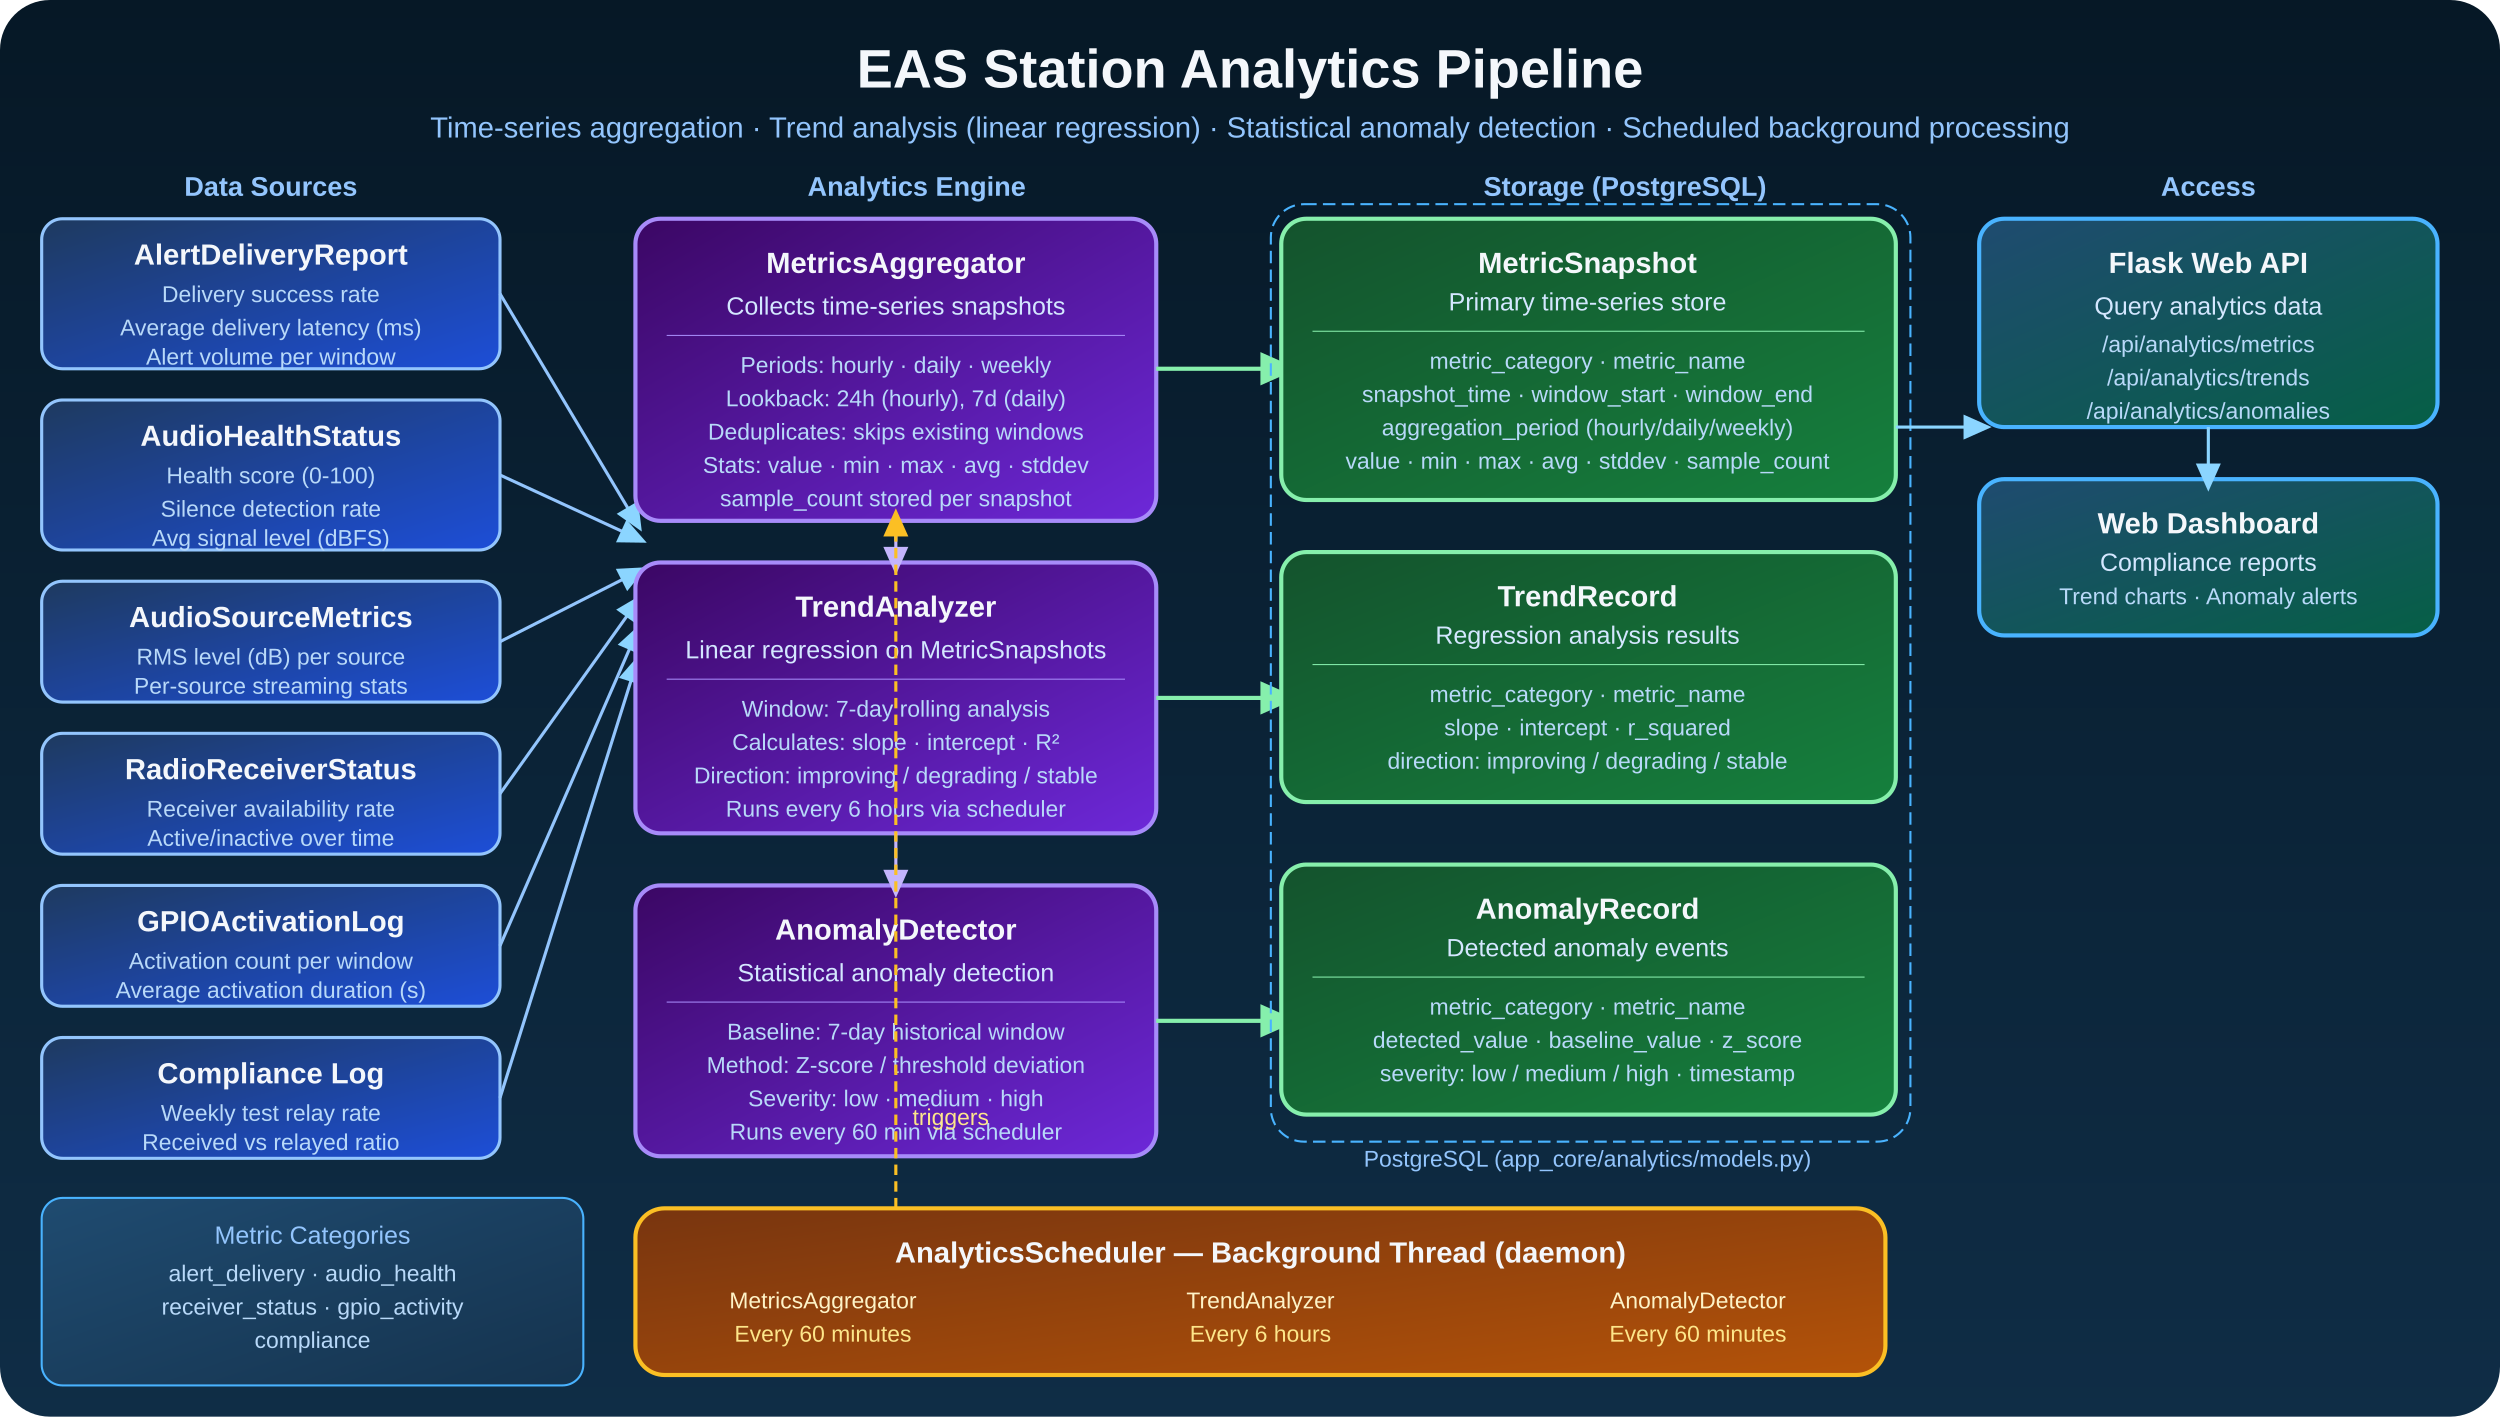
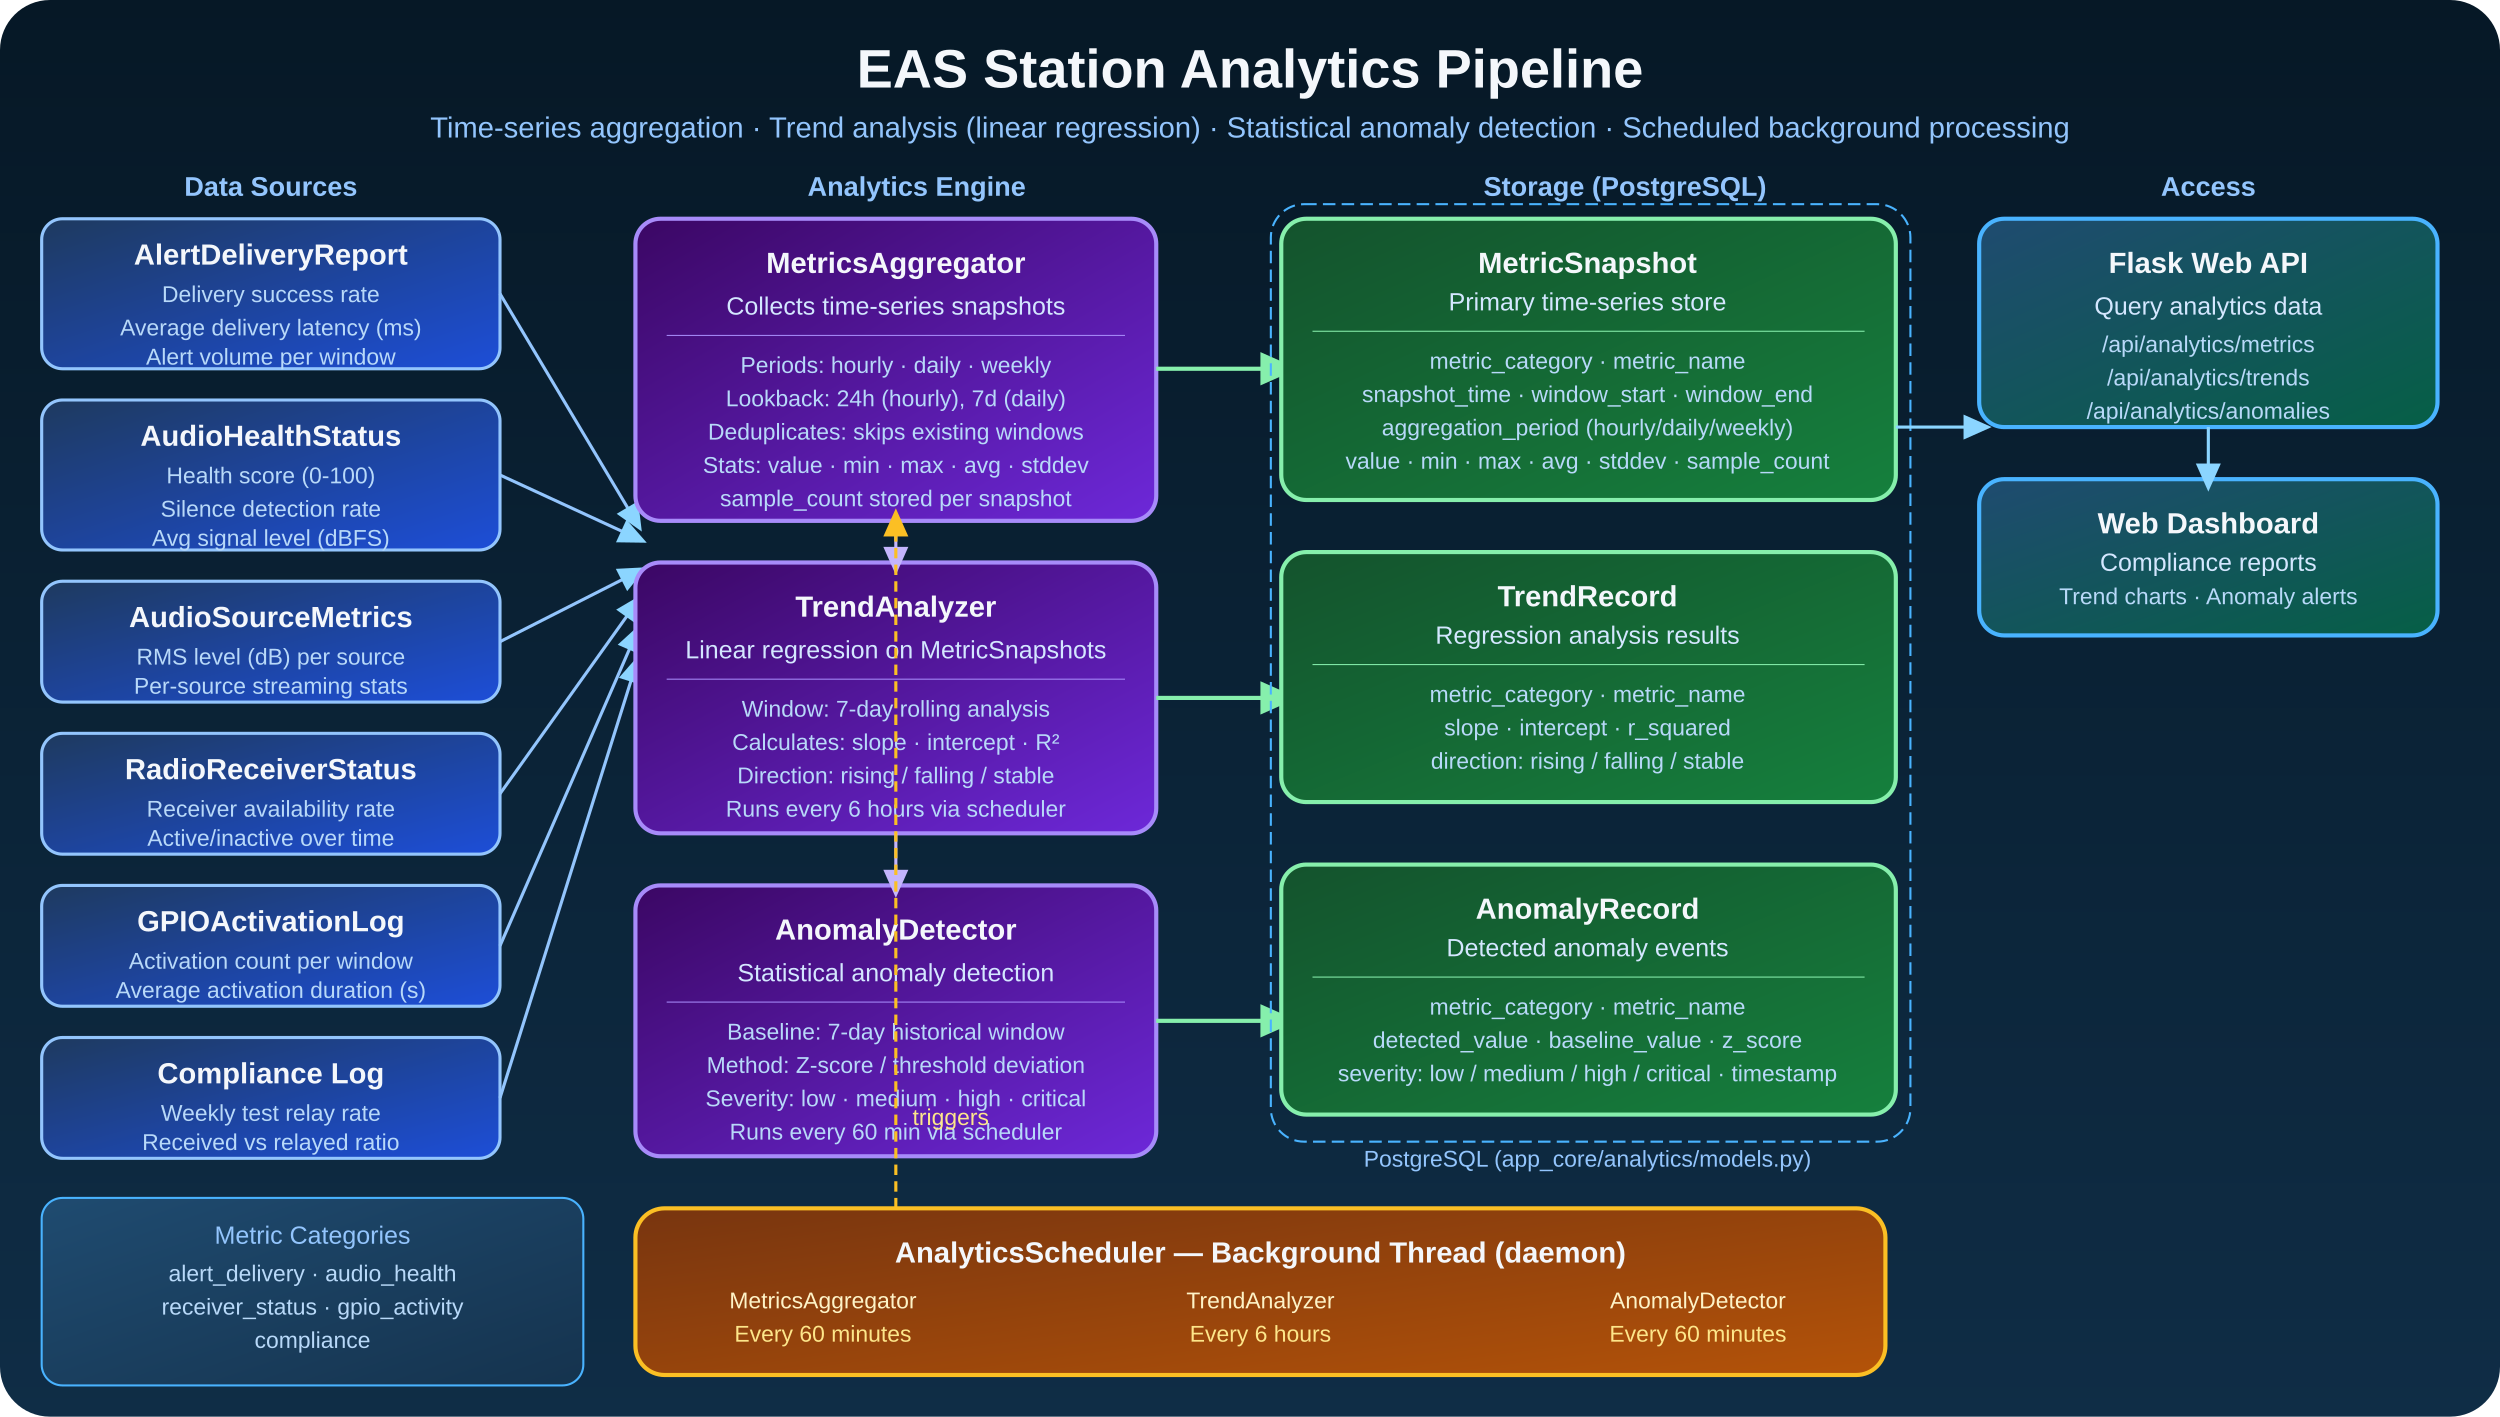
<svg xmlns="http://www.w3.org/2000/svg" width="1200" height="680" viewBox="0 0 1200 680" role="img" aria-labelledby="title desc">
  <defs>
    <linearGradient id="bg" x1="0" x2="0" y1="0" y2="1">
      <stop offset="0%" stop-color="#061826" />
      <stop offset="100%" stop-color="#0f2d46" />
    </linearGradient>
    <linearGradient id="panel" x1="0" x2="1" y1="0" y2="1">
      <stop offset="0%" stop-color="#1f4b70" />
      <stop offset="100%" stop-color="#15334e" />
    </linearGradient>
    <linearGradient id="src-panel" x1="0" x2="1" y1="0" y2="1">
      <stop offset="0%" stop-color="#1e3a5f" />
      <stop offset="100%" stop-color="#1d4ed8" />
    </linearGradient>
    <linearGradient id="proc-panel" x1="0" x2="1" y1="0" y2="1">
      <stop offset="0%" stop-color="#3b0764" />
      <stop offset="100%" stop-color="#6d28d9" />
    </linearGradient>
    <linearGradient id="store-panel" x1="0" x2="1" y1="0" y2="1">
      <stop offset="0%" stop-color="#14532d" />
      <stop offset="100%" stop-color="#15803d" />
    </linearGradient>
    <linearGradient id="sched-panel" x1="0" x2="1" y1="0" y2="1">
      <stop offset="0%" stop-color="#78350f" />
      <stop offset="100%" stop-color="#b45309" />
    </linearGradient>
    <linearGradient id="api-panel" x1="0" x2="1" y1="0" y2="1">
      <stop offset="0%" stop-color="#1f4b70" />
      <stop offset="100%" stop-color="#065f46" />
    </linearGradient>
    <marker id="arrow" markerWidth="10" markerHeight="10" refX="5" refY="5" orient="auto">
      <path d="M0,1 L9,5 L0,9 Z" fill="#8bd5ff" />
    </marker>
    <marker id="green-arrow" markerWidth="10" markerHeight="10" refX="5" refY="5" orient="auto">
      <path d="M0,1 L9,5 L0,9 Z" fill="#86efac" />
    </marker>
    <marker id="purple-arrow" markerWidth="10" markerHeight="10" refX="5" refY="5" orient="auto">
      <path d="M0,1 L9,5 L0,9 Z" fill="#c4b5fd" />
    </marker>
    <marker id="amber-arrow" markerWidth="10" markerHeight="10" refX="5" refY="5" orient="auto">
      <path d="M0,1 L9,5 L0,9 Z" fill="#fbbf24" />
    </marker>
    <style>
      text { font-family: 'Segoe UI', 'Helvetica Neue', Arial, sans-serif; fill: #f4f7fb; }
      .headline { font-size: 26px; font-weight: 700; }
      .subtitle { font-size: 14px; fill: #93c5fd; }
      .panel-title { font-size: 14px; font-weight: 600; }
      .sm { font-size: 12px; fill: #d4e7ff; }
      .xs { font-size: 11px; fill: #b8d9f9; }
      .section-label { font-size: 13px; font-weight: 600; fill: #93c5fd; }
    </style>
  </defs>
  <rect width="1200" height="680" rx="24" fill="url(#bg)" />
  <text x="600" y="42" class="headline" text-anchor="middle">EAS Station Analytics Pipeline</text>
  <text x="600" y="66" class="subtitle" text-anchor="middle">Time-series aggregation · Trend analysis (linear regression) · Statistical anomaly detection · Scheduled background processing</text>
  <text x="130" y="94" class="section-label" text-anchor="middle">Data Sources</text>
  <text x="440" y="94" class="section-label" text-anchor="middle">Analytics Engine</text>
  <text x="780" y="94" class="section-label" text-anchor="middle">Storage (PostgreSQL)</text>
  <text x="1060" y="94" class="section-label" text-anchor="middle">Access</text>
  <g transform="translate(20,105)">
    <rect width="220" height="72" rx="10" fill="url(#src-panel)" stroke="#93c5fd" stroke-width="1.5" />
    <text x="110" y="22" class="panel-title" text-anchor="middle">AlertDeliveryReport</text>
    <text x="110" y="40" class="xs" text-anchor="middle">Delivery success rate</text>
    <text x="110" y="56" class="xs" text-anchor="middle">Average delivery latency (ms)</text>
    <text x="110" y="70" class="xs" text-anchor="middle">Alert volume per window</text>
  </g>
  <g transform="translate(20,192)">
    <rect width="220" height="72" rx="10" fill="url(#src-panel)" stroke="#93c5fd" stroke-width="1.5" />
    <text x="110" y="22" class="panel-title" text-anchor="middle">AudioHealthStatus</text>
    <text x="110" y="40" class="xs" text-anchor="middle">Health score (0-100)</text>
    <text x="110" y="56" class="xs" text-anchor="middle">Silence detection rate</text>
    <text x="110" y="70" class="xs" text-anchor="middle">Avg signal level (dBFS)</text>
  </g>
  <g transform="translate(20,279)">
    <rect width="220" height="58" rx="10" fill="url(#src-panel)" stroke="#93c5fd" stroke-width="1.5" />
    <text x="110" y="22" class="panel-title" text-anchor="middle">AudioSourceMetrics</text>
    <text x="110" y="40" class="xs" text-anchor="middle">RMS level (dB) per source</text>
    <text x="110" y="54" class="xs" text-anchor="middle">Per-source streaming stats</text>
  </g>
  <g transform="translate(20,352)">
    <rect width="220" height="58" rx="10" fill="url(#src-panel)" stroke="#93c5fd" stroke-width="1.5" />
    <text x="110" y="22" class="panel-title" text-anchor="middle">RadioReceiverStatus</text>
    <text x="110" y="40" class="xs" text-anchor="middle">Receiver availability rate</text>
    <text x="110" y="54" class="xs" text-anchor="middle">Active/inactive over time</text>
  </g>
  <g transform="translate(20,425)">
    <rect width="220" height="58" rx="10" fill="url(#src-panel)" stroke="#93c5fd" stroke-width="1.5" />
    <text x="110" y="22" class="panel-title" text-anchor="middle">GPIOActivationLog</text>
    <text x="110" y="40" class="xs" text-anchor="middle">Activation count per window</text>
    <text x="110" y="54" class="xs" text-anchor="middle">Average activation duration (s)</text>
  </g>
  <g transform="translate(20,498)">
    <rect width="220" height="58" rx="10" fill="url(#src-panel)" stroke="#93c5fd" stroke-width="1.5" />
    <text x="110" y="22" class="panel-title" text-anchor="middle">Compliance Log</text>
    <text x="110" y="40" class="xs" text-anchor="middle">Weekly test relay rate</text>
    <text x="110" y="54" class="xs" text-anchor="middle">Received vs relayed ratio</text>
  </g>
  <line x1="240" y1="141" x2="305" y2="250" stroke="#93c5fd" stroke-width="1.5" marker-end="url(#arrow)" />
  <line x1="240" y1="228" x2="305" y2="258" stroke="#93c5fd" stroke-width="1.5" marker-end="url(#arrow)" />
  <line x1="240" y1="308" x2="305" y2="275" stroke="#93c5fd" stroke-width="1.5" marker-end="url(#arrow)" />
  <line x1="240" y1="381" x2="305" y2="290" stroke="#93c5fd" stroke-width="1.5" marker-end="url(#arrow)" />
  <line x1="240" y1="454" x2="305" y2="305" stroke="#93c5fd" stroke-width="1.5" marker-end="url(#arrow)" />
  <line x1="240" y1="527" x2="305" y2="320" stroke="#93c5fd" stroke-width="1.5" marker-end="url(#arrow)" />
  <g transform="translate(305,105)">
    <rect width="250" height="145" rx="12" fill="url(#proc-panel)" stroke="#a78bfa" stroke-width="2" />
    <text x="125" y="26" class="panel-title" text-anchor="middle">MetricsAggregator</text>
    <text x="125" y="46" class="sm" text-anchor="middle">Collects time-series snapshots</text>
    <line x1="15" y1="56" x2="235" y2="56" stroke="#a78bfa" stroke-width="0.5" />
    <text x="125" y="74" class="xs" text-anchor="middle">Periods: hourly · daily · weekly</text>
    <text x="125" y="90" class="xs" text-anchor="middle">Lookback: 24h (hourly), 7d (daily)</text>
    <text x="125" y="106" class="xs" text-anchor="middle">Deduplicates: skips existing windows</text>
    <text x="125" y="122" class="xs" text-anchor="middle">Stats: value · min · max · avg · stddev</text>
    <text x="125" y="138" class="xs" text-anchor="middle">sample_count stored per snapshot</text>
  </g>
  <line x1="555" y1="177" x2="615" y2="177" stroke="#86efac" stroke-width="2" marker-end="url(#green-arrow)" />
  <g transform="translate(305,270)">
    <rect width="250" height="130" rx="12" fill="url(#proc-panel)" stroke="#a78bfa" stroke-width="2" />
    <text x="125" y="26" class="panel-title" text-anchor="middle">TrendAnalyzer</text>
    <text x="125" y="46" class="sm" text-anchor="middle">Linear regression on MetricSnapshots</text>
    <line x1="15" y1="56" x2="235" y2="56" stroke="#a78bfa" stroke-width="0.5" />
    <text x="125" y="74" class="xs" text-anchor="middle">Window: 7-day rolling analysis</text>
    <text x="125" y="90" class="xs" text-anchor="middle">Calculates: slope · intercept · R²</text>
-     <text x="125" y="106" class="xs" text-anchor="middle">Direction: improving / degrading / stable</text>
+     <text x="125" y="106" class="xs" text-anchor="middle">Direction: rising / falling / stable</text>
    <text x="125" y="122" class="xs" text-anchor="middle">Runs every 6 hours via scheduler</text>
  </g>
  <line x1="430" y1="250" x2="430" y2="270" stroke="#c4b5fd" stroke-width="1.5" marker-end="url(#purple-arrow)" />
  <line x1="555" y1="335" x2="615" y2="335" stroke="#86efac" stroke-width="2" marker-end="url(#green-arrow)" />
  <g transform="translate(305,425)">
    <rect width="250" height="130" rx="12" fill="url(#proc-panel)" stroke="#a78bfa" stroke-width="2" />
    <text x="125" y="26" class="panel-title" text-anchor="middle">AnomalyDetector</text>
    <text x="125" y="46" class="sm" text-anchor="middle">Statistical anomaly detection</text>
    <line x1="15" y1="56" x2="235" y2="56" stroke="#a78bfa" stroke-width="0.5" />
    <text x="125" y="74" class="xs" text-anchor="middle">Baseline: 7-day historical window</text>
    <text x="125" y="90" class="xs" text-anchor="middle">Method: Z-score / threshold deviation</text>
-     <text x="125" y="106" class="xs" text-anchor="middle">Severity: low · medium · high</text>
+     <text x="125" y="106" class="xs" text-anchor="middle">Severity: low · medium · high · critical</text>
    <text x="125" y="122" class="xs" text-anchor="middle">Runs every 60 min via scheduler</text>
  </g>
  <line x1="430" y1="400" x2="430" y2="425" stroke="#c4b5fd" stroke-width="1.5" marker-end="url(#purple-arrow)" />
  <line x1="555" y1="490" x2="615" y2="490" stroke="#86efac" stroke-width="2" marker-end="url(#green-arrow)" />
  <g transform="translate(615,105)">
    <rect width="295" height="135" rx="12" fill="url(#store-panel)" stroke="#86efac" stroke-width="2" />
    <text x="147" y="26" class="panel-title" text-anchor="middle">MetricSnapshot</text>
    <text x="147" y="44" class="sm" text-anchor="middle">Primary time-series store</text>
    <line x1="15" y1="54" x2="280" y2="54" stroke="#86efac" stroke-width="0.5" />
    <text x="147" y="72" class="xs" text-anchor="middle">metric_category · metric_name</text>
    <text x="147" y="88" class="xs" text-anchor="middle">snapshot_time · window_start · window_end</text>
    <text x="147" y="104" class="xs" text-anchor="middle">aggregation_period (hourly/daily/weekly)</text>
    <text x="147" y="120" class="xs" text-anchor="middle">value · min · max · avg · stddev · sample_count</text>
  </g>
  <g transform="translate(615,265)">
    <rect width="295" height="120" rx="12" fill="url(#store-panel)" stroke="#86efac" stroke-width="2" />
    <text x="147" y="26" class="panel-title" text-anchor="middle">TrendRecord</text>
    <text x="147" y="44" class="sm" text-anchor="middle">Regression analysis results</text>
    <line x1="15" y1="54" x2="280" y2="54" stroke="#86efac" stroke-width="0.5" />
    <text x="147" y="72" class="xs" text-anchor="middle">metric_category · metric_name</text>
    <text x="147" y="88" class="xs" text-anchor="middle">slope · intercept · r_squared</text>
-     <text x="147" y="104" class="xs" text-anchor="middle">direction: improving / degrading / stable</text>
+     <text x="147" y="104" class="xs" text-anchor="middle">direction: rising / falling / stable</text>
  </g>
  <g transform="translate(615,415)">
    <rect width="295" height="120" rx="12" fill="url(#store-panel)" stroke="#86efac" stroke-width="2" />
    <text x="147" y="26" class="panel-title" text-anchor="middle">AnomalyRecord</text>
    <text x="147" y="44" class="sm" text-anchor="middle">Detected anomaly events</text>
    <line x1="15" y1="54" x2="280" y2="54" stroke="#86efac" stroke-width="0.5" />
    <text x="147" y="72" class="xs" text-anchor="middle">metric_category · metric_name</text>
    <text x="147" y="88" class="xs" text-anchor="middle">detected_value · baseline_value · z_score</text>
-     <text x="147" y="104" class="xs" text-anchor="middle">severity: low / medium / high · timestamp</text>
+     <text x="147" y="104" class="xs" text-anchor="middle">severity: low / medium / high / critical · timestamp</text>
  </g>
  <rect x="610" y="98" width="307" height="450" rx="16" fill="none" stroke="#49b3ff" stroke-width="1" stroke-dasharray="6 3" />
  <text x="762" y="560" class="xs" text-anchor="middle" style="fill:#93c5fd">PostgreSQL (app_core/analytics/models.py)</text>
  <g transform="translate(950,105)">
    <rect width="220" height="100" rx="12" fill="url(#api-panel)" stroke="#49b3ff" stroke-width="2" />
    <text x="110" y="26" class="panel-title" text-anchor="middle">Flask Web API</text>
    <text x="110" y="46" class="sm" text-anchor="middle">Query analytics data</text>
    <text x="110" y="64" class="xs" text-anchor="middle">/api/analytics/metrics</text>
    <text x="110" y="80" class="xs" text-anchor="middle">/api/analytics/trends</text>
    <text x="110" y="96" class="xs" text-anchor="middle">/api/analytics/anomalies</text>
  </g>
  <line x1="910" y1="205" x2="950" y2="205" stroke="#8bd5ff" stroke-width="1.5" marker-end="url(#arrow)" />
  <g transform="translate(950,230)">
    <rect width="220" height="75" rx="12" fill="url(#api-panel)" stroke="#49b3ff" stroke-width="2" />
    <text x="110" y="26" class="panel-title" text-anchor="middle">Web Dashboard</text>
    <text x="110" y="44" class="sm" text-anchor="middle">Compliance reports</text>
    <text x="110" y="60" class="xs" text-anchor="middle">Trend charts · Anomaly alerts</text>
  </g>
  <line x1="1060" y1="205" x2="1060" y2="230" stroke="#8bd5ff" stroke-width="1.5" marker-end="url(#arrow)" />
  <g transform="translate(305,580)">
    <rect width="600" height="80" rx="14" fill="url(#sched-panel)" stroke="#fbbf24" stroke-width="2" />
    <text x="300" y="26" class="panel-title" text-anchor="middle">AnalyticsScheduler — Background Thread (daemon)</text>
    <text x="90" y="48" class="xs" text-anchor="middle" style="fill:#fef3c7">MetricsAggregator</text>
    <text x="90" y="64" class="xs" text-anchor="middle" style="fill:#fde68a">Every 60 minutes</text>
    <text x="300" y="48" class="xs" text-anchor="middle" style="fill:#fef3c7">TrendAnalyzer</text>
    <text x="300" y="64" class="xs" text-anchor="middle" style="fill:#fde68a">Every 6 hours</text>
    <text x="510" y="48" class="xs" text-anchor="middle" style="fill:#fef3c7">AnomalyDetector</text>
    <text x="510" y="64" class="xs" text-anchor="middle" style="fill:#fde68a">Every 60 minutes</text>
  </g>
  <line x1="430" y1="580" x2="430" y2="250" stroke="#fbbf24" stroke-width="1.5" stroke-dasharray="5 3" marker-end="url(#amber-arrow)" />
  <text x="438" y="540" class="xs" style="fill:#fde68a">triggers</text>
  <g transform="translate(20,575)">
    <rect width="260" height="90" rx="10" fill="url(#panel)" stroke="#49b3ff" stroke-width="1" />
    <text x="130" y="22" class="sm" text-anchor="middle" style="fill:#93c5fd">Metric Categories</text>
    <text x="130" y="40" class="xs" text-anchor="middle">alert_delivery · audio_health</text>
    <text x="130" y="56" class="xs" text-anchor="middle">receiver_status · gpio_activity</text>
    <text x="130" y="72" class="xs" text-anchor="middle">compliance</text>
  </g>
</svg>
